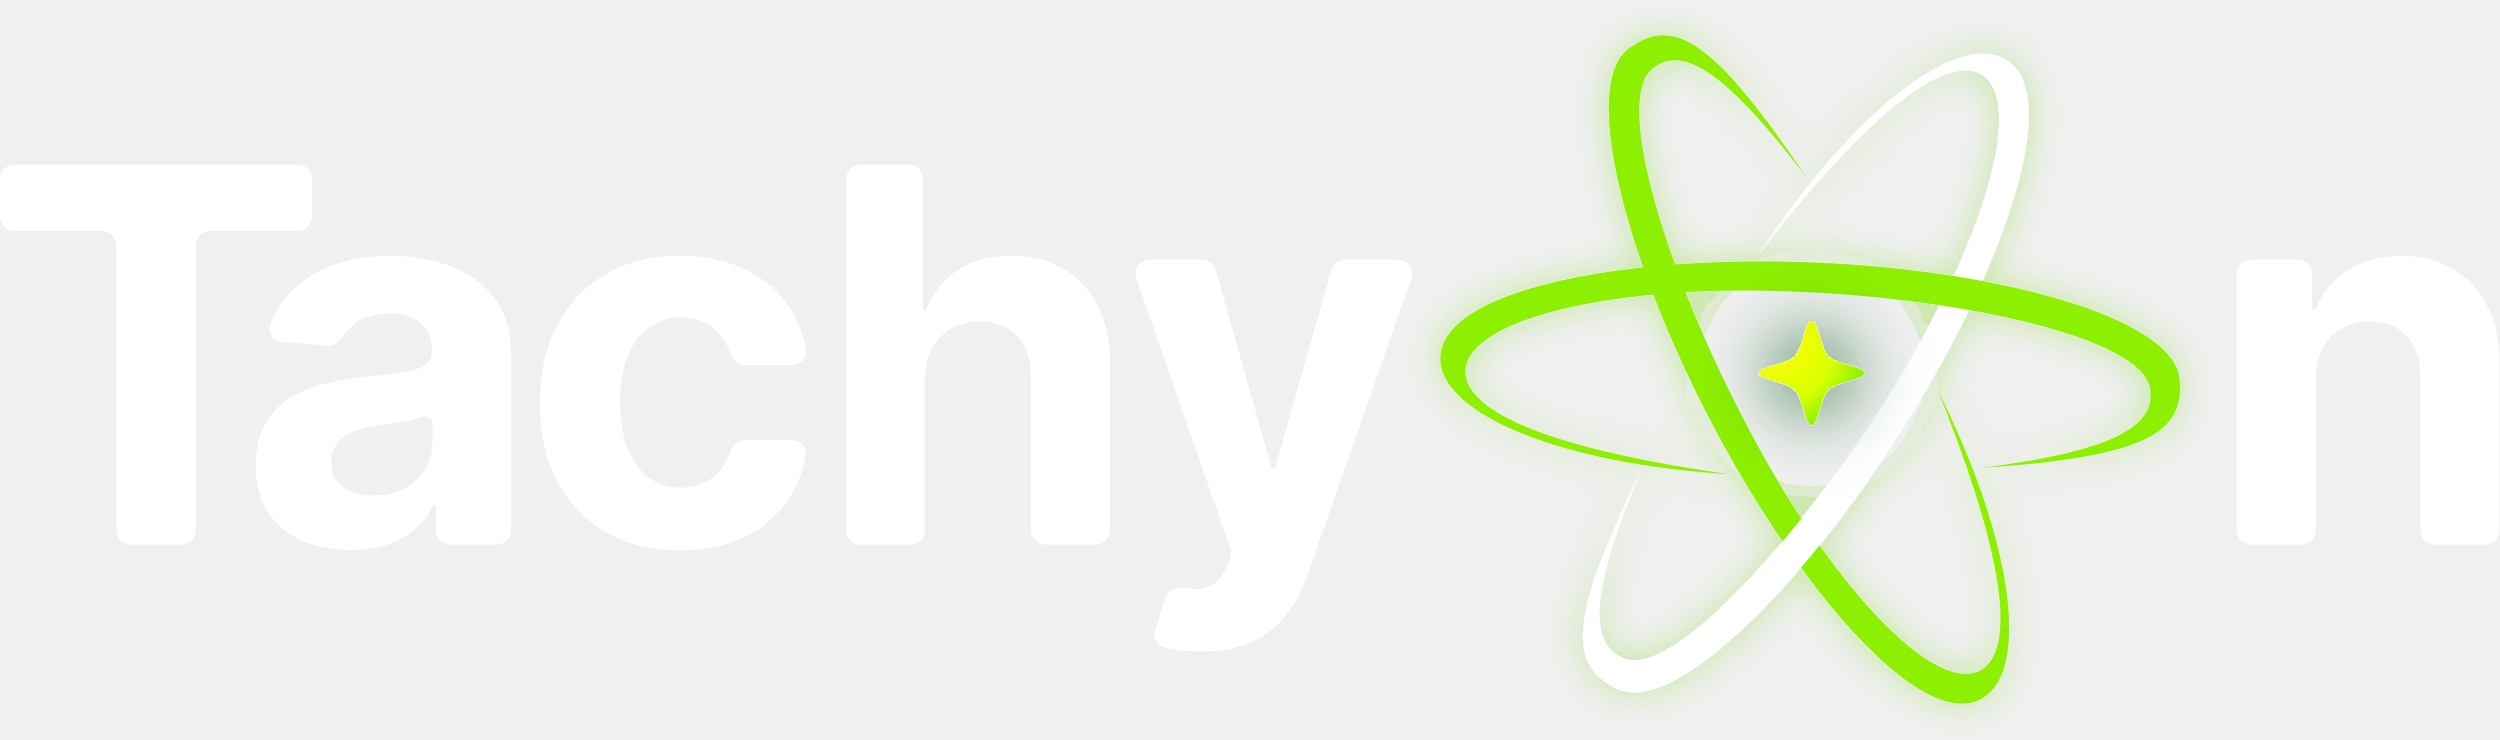
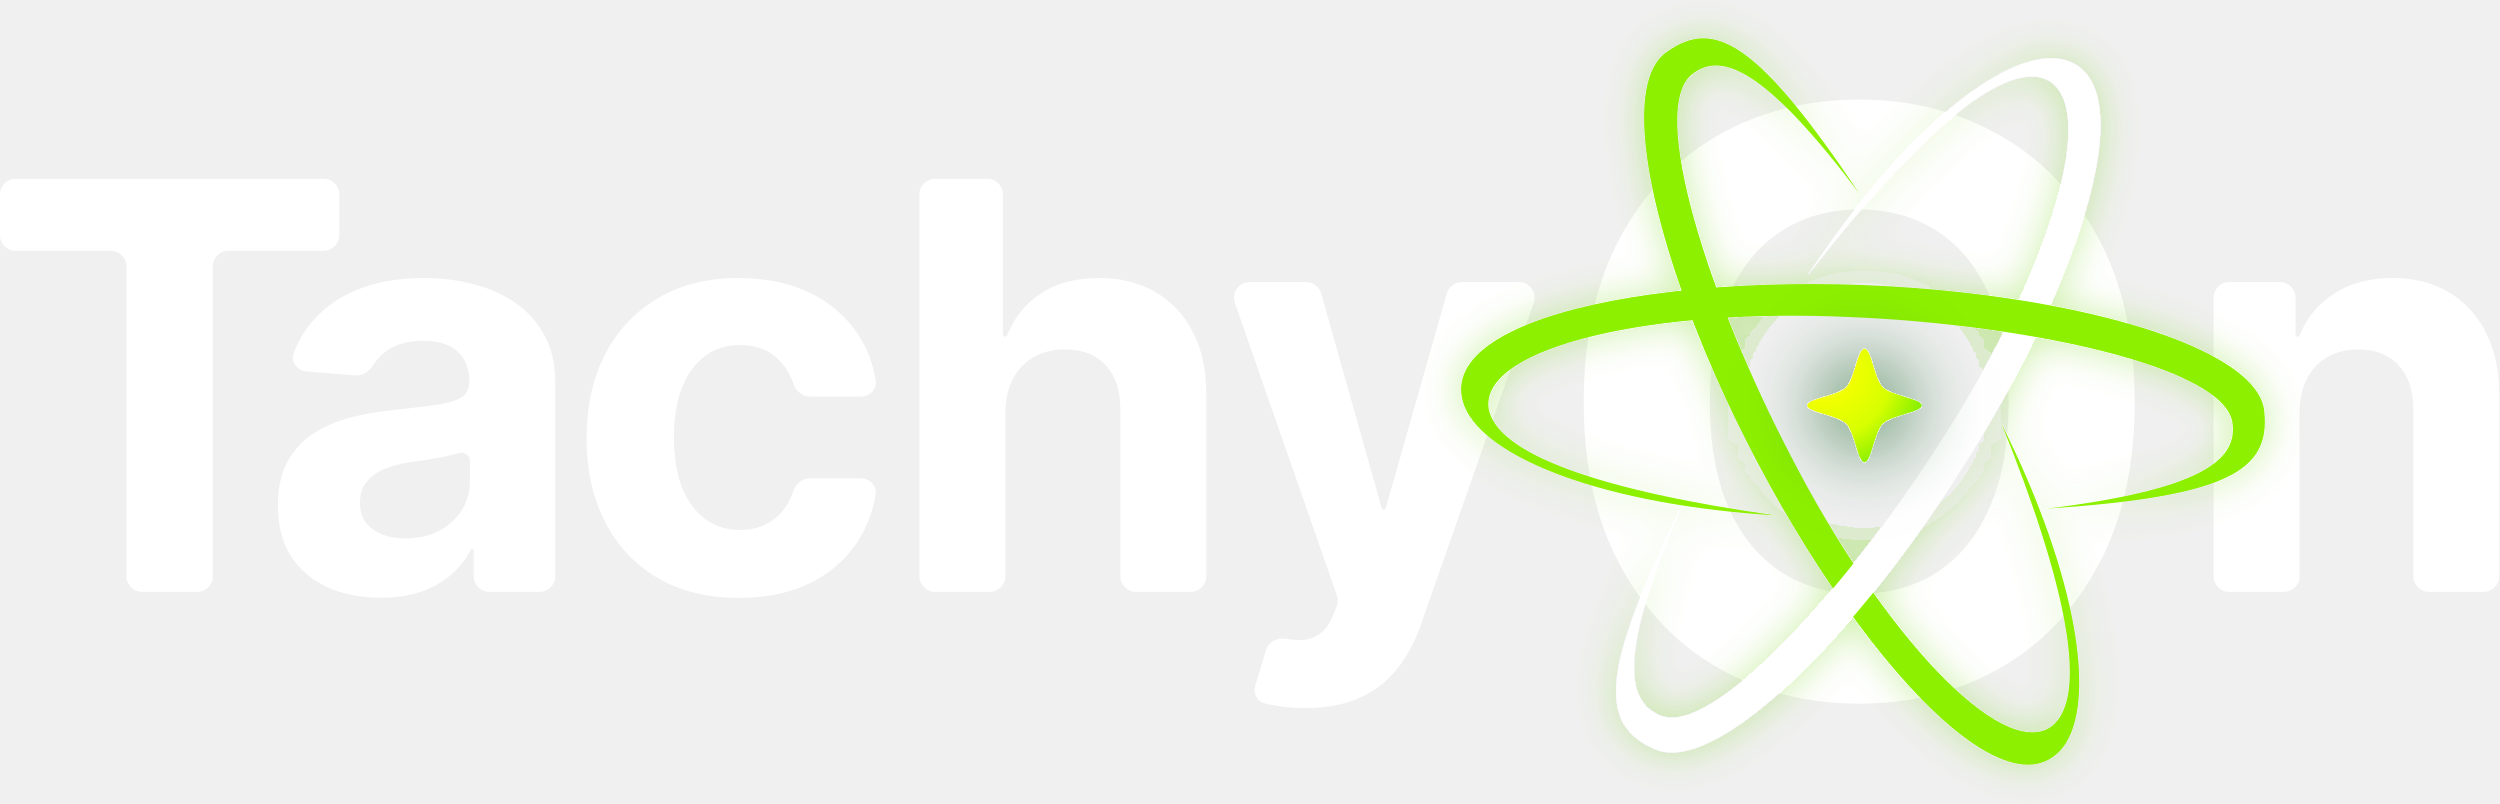
- <svg xmlns="http://www.w3.org/2000/svg" width="3121" height="923" viewBox="0 0 3121 923" fill="none">
+ <svg xmlns="http://www.w3.org/2000/svg" width="2872" height="923" viewBox="0 0 2872 923" fill="none">
  <g id="logo dark">
    <g id="Group 13">
      <g id="Group 10">
        <g id="Tachyon">
-           <path id="Vector" d="M2891 474.17V661.932C2891 671.873 2882.94 679.932 2873 679.932H2810.29C2800.35 679.932 2792.29 671.873 2792.29 661.932V342.02C2792.29 332.079 2800.35 324.02 2810.29 324.02H2868.37C2878.31 324.02 2886.37 332.079 2886.37 342.02V384.346C2886.37 385.709 2887.47 386.815 2888.83 386.815C2889.86 386.815 2890.78 386.18 2891.15 385.228C2899.1 365.276 2912.1 349.431 2930.16 337.691C2948.7 325.488 2971.17 319.386 2997.59 319.386C3022.3 319.386 3043.85 324.793 3062.24 335.606C3080.62 346.419 3094.91 361.867 3105.1 381.949C3115.3 401.876 3120.4 425.665 3120.4 453.316V661.932C3120.4 671.873 3112.34 679.932 3102.4 679.932H3039.69C3029.74 679.932 3021.69 671.873 3021.69 661.932V470.926C3021.84 449.145 3016.28 432.153 3005 419.95C2993.73 407.592 2978.2 401.413 2958.43 401.413C2945.14 401.413 2933.4 404.27 2923.21 409.986C2913.17 415.702 2905.29 424.043 2899.57 435.011C2894.01 445.824 2891.15 458.877 2891 474.17Z" fill="white" style="fill:white;fill-opacity:1;" />
+           <path id="Vector" d="M2641.71 474.17V661.932C2641.71 671.873 2633.65 679.932 2623.71 679.932H2561C2551.06 679.932 2543 671.873 2543 661.932V342.02C2543 332.079 2551.06 324.02 2561 324.02H2619.08C2629.02 324.02 2637.08 332.079 2637.08 342.02V384.346C2637.08 385.709 2638.18 386.815 2639.54 386.815C2640.57 386.815 2641.49 386.18 2641.86 385.228C2649.81 365.276 2662.81 349.431 2680.87 337.691C2699.41 325.488 2721.88 319.386 2748.3 319.386C2773.01 319.386 2794.56 324.793 2812.95 335.606C2831.33 346.419 2845.62 361.867 2855.81 381.949C2866.01 401.876 2871.11 425.665 2871.11 453.316V661.932C2871.11 671.873 2863.05 679.932 2853.11 679.932H2790.4C2780.45 679.932 2772.4 671.873 2772.4 661.932V470.926C2772.55 449.145 2766.99 432.153 2755.71 419.95C2744.44 407.592 2728.91 401.413 2709.14 401.413C2695.85 401.413 2684.11 404.27 2673.92 409.986C2663.88 415.702 2656 424.043 2650.28 435.011C2644.72 445.824 2641.86 458.877 2641.71 474.17Z" fill="white" style="fill:white;fill-opacity:1;" />
          <path id="Vector_2" d="M1499.48 813.398C1486.97 813.398 1475.23 812.394 1464.26 810.386C1460.22 809.694 1456.44 808.927 1452.92 808.084C1443.92 805.929 1439.42 796.451 1442.09 787.59L1454.4 746.826C1457.28 737.279 1467.35 732.089 1477.17 733.819C1482 734.669 1486.58 735.167 1490.91 735.311C1500.33 735.62 1508.44 733.457 1515.24 728.823C1522.19 724.189 1527.83 716.31 1532.15 705.188L1535.58 696.285C1537.1 692.309 1537.17 687.919 1535.77 683.897L1418.61 347.947C1414.53 336.248 1423.22 324.02 1435.61 324.02H1500.45C1508.51 324.02 1515.59 329.379 1517.78 337.136L1587.26 583.606C1587.56 584.663 1588.52 585.393 1589.62 585.393C1590.71 585.393 1591.68 584.666 1591.98 583.612L1662.13 337.094C1664.33 329.357 1671.4 324.02 1679.44 324.02H1744.96C1757.37 324.02 1766.05 336.273 1761.95 347.978L1632.02 718.396C1625.38 737.551 1616.34 754.234 1604.91 768.446C1593.63 782.812 1579.34 793.857 1562.04 801.581C1544.74 809.459 1523.89 813.398 1499.48 813.398Z" fill="white" style="fill:white;fill-opacity:1;" />
          <path id="Vector_3" d="M1154.97 474.17V661.932C1154.97 671.873 1146.91 679.932 1136.97 679.932H1074.26C1064.32 679.932 1056.26 671.873 1056.26 661.932V223.383C1056.26 213.442 1064.32 205.383 1074.26 205.383H1134.19C1144.13 205.383 1152.19 213.442 1152.19 223.383V384.344C1152.19 385.709 1153.29 386.815 1154.66 386.815C1155.68 386.815 1156.6 386.181 1156.98 385.23C1165.05 364.977 1177.82 349.054 1195.29 337.46C1213.2 325.411 1235.68 319.386 1262.71 319.386C1287.43 319.386 1308.98 324.793 1327.36 335.606C1345.9 346.265 1360.26 361.635 1370.46 381.717C1380.81 401.644 1385.91 425.511 1385.75 453.316V661.932C1385.75 671.873 1377.69 679.932 1367.75 679.932H1305.04C1295.1 679.932 1287.04 671.873 1287.04 661.932V470.926C1287.2 448.991 1281.64 431.921 1270.36 419.718C1259.24 407.514 1243.64 401.413 1223.55 401.413C1210.11 401.413 1198.22 404.27 1187.87 409.986C1177.67 415.701 1169.64 424.043 1163.77 435.011C1158.06 445.824 1155.12 458.877 1154.97 474.17Z" fill="white" style="fill:white;fill-opacity:1;" />
          <path id="Vector_4" d="M849.057 686.883C812.601 686.883 781.242 679.159 754.981 663.712C728.875 648.11 708.793 626.483 694.736 598.832C680.833 571.181 673.882 539.359 673.882 503.366C673.882 466.91 680.91 434.934 694.968 407.437C709.179 379.786 729.338 358.237 755.445 342.789C781.551 327.187 812.601 319.386 848.593 319.386C879.643 319.386 906.831 325.024 930.156 336.301C953.482 347.578 971.942 363.412 985.536 383.802C995.931 399.395 1002.76 417.066 1006.02 436.814C1007.69 446.974 999.377 455.633 989.079 455.633H930.398C921.474 455.633 914.14 448.994 911.314 440.529C907.658 429.577 901.89 420.323 894.009 412.766C882.887 401.799 868.289 396.315 850.215 396.315C834.922 396.315 821.56 400.486 810.129 408.827C798.852 417.015 790.047 428.986 783.714 444.743C777.38 460.499 774.214 479.577 774.214 501.976C774.214 524.684 777.303 543.993 783.482 559.904C789.816 575.815 798.698 587.941 810.129 596.283C821.56 604.625 834.922 608.796 850.215 608.796C861.492 608.796 871.61 606.478 880.57 601.844C889.684 597.21 897.176 590.49 903.046 581.685C906.489 576.564 909.252 570.863 911.332 564.581C914.138 556.111 921.471 549.477 930.393 549.477H988.96C999.303 549.477 1007.63 558.206 1005.9 568.403C1002.59 587.918 995.879 605.553 985.768 621.308C972.637 641.853 954.486 657.919 931.315 669.504C908.144 681.09 880.724 686.883 849.057 686.883Z" fill="white" style="fill:white;fill-opacity:1;" />
          <path id="Vector_5" d="M437.406 686.651C414.698 686.651 394.462 682.712 376.697 674.834C358.933 666.801 344.875 654.984 334.525 639.382C324.33 623.625 319.232 604.007 319.232 580.527C319.232 560.754 322.863 544.148 330.123 530.708C337.383 517.269 347.27 506.456 359.782 498.269C372.295 490.081 386.506 483.902 402.417 479.732C418.483 475.561 435.321 472.626 452.931 470.926C473.631 468.764 490.314 466.756 502.981 464.902C515.648 462.894 524.839 459.959 530.555 456.097C536.27 452.235 539.128 446.519 539.128 438.95V437.56C539.128 422.885 534.494 411.531 525.225 403.498C516.111 395.465 503.135 391.449 486.298 391.449C468.533 391.449 454.398 395.388 443.894 403.266C437.686 407.831 432.718 413.098 428.992 419.066C424.46 426.324 416.911 431.964 408.382 431.272L352.185 426.707C341.353 425.828 333.653 415.548 337.496 405.382C342.602 391.875 349.799 379.739 359.087 368.973C372.681 353.062 390.214 340.858 411.686 332.362C433.312 323.711 458.337 319.386 486.761 319.386C506.534 319.386 525.457 321.703 543.531 326.338C561.759 330.972 577.901 338.155 591.959 347.887C606.17 357.619 617.37 370.131 625.557 385.424C633.744 400.563 637.838 418.714 637.838 439.877V661.932C637.838 671.873 629.779 679.932 619.838 679.932H562.226C552.285 679.932 544.226 671.873 544.226 661.932V632.303C544.226 631.35 543.453 630.577 542.499 630.577C541.852 630.577 541.26 630.939 540.959 631.512C535.298 642.249 527.814 651.747 518.506 660.004C508.928 668.346 497.42 674.911 483.98 679.7C470.541 684.334 455.016 686.651 437.406 686.651ZM465.675 618.528C480.196 618.528 493.017 615.67 504.139 609.954C515.262 604.084 523.99 596.206 530.323 586.32C536.656 576.433 539.823 565.234 539.823 552.721V528.897C539.823 522.892 532.807 518.713 527.079 520.513C521.827 522.058 515.88 523.525 509.237 524.916C502.595 526.151 495.952 527.31 489.31 528.391C482.667 529.318 476.643 530.168 471.236 530.94C459.651 532.639 449.532 535.343 440.882 539.05C432.231 542.757 425.511 547.778 420.723 554.111C415.934 560.29 413.54 568.014 413.54 577.283C413.54 590.722 418.406 600.995 428.138 608.101C438.024 615.052 450.536 618.528 465.675 618.528Z" fill="white" style="fill:white;fill-opacity:1;" />
          <path id="Vector_6" d="M18 288.105C8.059 288.105 0 280.046 0 270.105L0 223.383C0 213.442 8.059 205.383 18 205.383H371.741C381.682 205.383 389.741 213.442 389.741 223.383V270.105C389.741 280.046 381.682 288.105 371.741 288.105H262.457C252.516 288.105 244.457 296.164 244.457 306.105V661.932C244.457 671.873 236.398 679.932 226.457 679.932H163.284C153.343 679.932 145.284 671.873 145.284 661.932V306.105C145.284 296.164 137.225 288.105 127.284 288.105H18Z" fill="white" style="fill:white;fill-opacity:1;" />
        </g>
-         <g id="Group 9" filter="url(#filter0_d_1_3)">
-           <path id="Orbital swoosh" d="M2418.56 485.884C2506.89 662.543 2528.97 808.287 2489.22 859.076C2411.94 954.03 2195.54 684.625 2078.51 404.18C2007.85 234.146 1985.77 92.819 2034.35 59.695C2089.55 19.947 2139.58 49.134 2256.61 223.584C2148.41 80.049 2098.38 59.695 2065.26 83.986C2010.06 121.526 2085.13 348.974 2177.87 525.633C2281.66 726.582 2418.56 874.534 2475.97 834.786C2520.13 801.662 2493.64 671.376 2418.56 485.884Z" fill="#8DF000" style="fill:#8DF000;fill:color(display-p3 0.553 0.941 0);fill-opacity:1;" />
-           <path id="Orbital swoosh_2" d="M2197.06 315.123C2305.92 150.492 2421.08 58.564 2484.88 67.53C2605.64 86.865 2480.4 408.539 2296.01 649.854C2184.07 795.907 2072.75 885.628 2019.83 860.198C1957.88 832.355 1956.76 774.455 2049.39 586.118C1979.12 751.37 1987.88 804.854 2025.43 821.34C2085.48 850.287 2244.92 671.721 2351.57 503.273C2473.75 313.142 2533.52 120.873 2470.46 91.121C2419.75 69.509 2320.18 157.527 2197.06 315.123Z" fill="white" style="fill:white;fill-opacity:1;" />
-           <path id="Orbital swoosh_3" d="M2160.23 592.173C1963.22 580.213 1826.03 526.454 1801.9 466.717C1758.26 352.465 2099.46 300.092 2400.64 339.116C2583.09 363.031 2716.46 414.584 2720.89 473.124C2727.76 540.701 2679.49 570.502 2470.07 584.455C2648.31 562.684 2688.94 528.468 2684.44 487.701C2679.49 421.228 2445.12 372.433 2245.91 364.291C2020.17 353.549 1823.78 397.923 1829.54 467.408C1836.18 522.131 1962.19 564.348 2160.23 592.173Z" fill="#8DF000" style="fill:#8DF000;fill:color(display-p3 0.553 0.941 0);fill-opacity:1;" />
-           <g id="Simplified four-point star" filter="url(#filter1_d_1_3)">
-             <path d="M2261.53 400.714C2269.42 400.714 2272.71 435.214 2282.57 444.978C2292.43 454.742 2327.28 457.996 2327.28 465.808C2327.28 473.619 2292.43 476.874 2282.57 486.638C2272.71 496.402 2269.42 530.901 2261.53 530.901C2253.65 530.901 2250.36 496.402 2240.5 486.638C2230.63 476.874 2195.79 473.619 2195.79 465.808C2195.79 457.996 2230.63 454.742 2240.5 444.978C2250.36 435.214 2253.65 400.714 2261.53 400.714Z" fill="url(#paint0_radial_1_3)" />
+         <g id="Group 14">
+           <path id="O" d="M2452.39 461.383C2452.39 535.049 2438.41 597.72 2410.47 649.397C2382.75 701.073 2344.91 740.545 2296.94 767.812C2249.2 794.86 2195.51 808.383 2135.89 808.383C2075.82 808.383 2021.92 794.75 1974.17 767.482C1926.43 740.215 1888.69 700.743 1860.97 649.067C1833.25 597.391 1819.39 534.829 1819.39 461.383C1819.39 387.717 1833.25 325.046 1860.97 273.37C1888.69 221.694 1926.43 182.332 1974.17 155.284C2021.92 128.017 2075.82 114.383 2135.89 114.383C2195.51 114.383 2249.2 128.017 2296.94 155.284C2344.91 182.332 2382.75 221.694 2410.47 273.37C2438.41 325.046 2452.39 387.717 2452.39 461.383ZM2307.5 461.383C2307.5 413.665 2300.35 373.424 2286.05 340.659C2271.97 307.894 2252.06 283.046 2226.31 266.113C2200.57 249.181 2170.43 240.715 2135.89 240.715C2101.34 240.715 2071.2 249.181 2045.46 266.113C2019.72 283.046 1999.69 307.894 1985.39 340.659C1971.31 373.424 1964.27 413.665 1964.27 461.383C1964.27 509.101 1971.31 549.343 1985.39 582.108C1999.69 614.873 2019.72 639.721 2045.46 656.653C2071.2 673.586 2101.34 682.052 2135.89 682.052C2170.43 682.052 2200.57 673.586 2226.31 656.653C2252.06 639.721 2271.97 614.873 2286.05 582.108C2300.35 549.343 2307.5 509.101 2307.5 461.383Z" fill="white" style="fill:white;fill-opacity:1;" />
+           <g id="Group 10_2" filter="url(#filter0_d_1_3)">
+             <path id="Orbital swoosh" d="M2298.95 485.884C2387.27 662.543 2409.35 808.287 2369.61 859.076C2292.32 954.03 2075.93 684.625 1958.89 404.18C1888.23 234.146 1866.15 92.819 1914.73 59.695C1969.94 19.947 2019.97 49.134 2137 223.584C2028.8 80.049 1978.77 59.695 1945.65 83.986C1890.44 121.526 1965.52 348.974 2058.26 525.633C2162.04 726.582 2298.95 874.534 2356.36 834.786C2400.52 801.662 2374.02 671.376 2298.95 485.884Z" fill="#8DF000" style="fill:#8DF000;fill:color(display-p3 0.553 0.941 0);fill-opacity:1;" />
+             <path id="Orbital swoosh_2" d="M2077.45 315.123C2186.31 150.492 2301.46 58.564 2365.26 67.53C2486.03 86.865 2360.78 408.539 2176.4 649.854C2064.46 795.907 1953.13 885.628 1900.22 860.198C1838.26 832.355 1837.15 774.455 1929.77 586.118C1859.5 751.37 1868.27 804.854 1905.82 821.34C1965.86 850.287 2125.3 671.721 2231.96 503.273C2354.13 313.142 2413.9 120.873 2350.85 91.121C2300.13 69.509 2200.57 157.527 2077.45 315.123Z" fill="white" style="fill:white;fill-opacity:1;" />
+             <path id="Orbital swoosh_3" d="M2040.61 592.173C1843.61 580.213 1706.42 526.454 1682.28 466.717C1638.65 352.465 1979.85 300.092 2281.02 339.116C2463.48 363.031 2596.84 414.584 2601.28 473.124C2608.14 540.701 2559.87 570.502 2350.45 584.455C2528.7 562.684 2569.33 528.468 2564.82 487.701C2559.87 421.228 2325.51 372.433 2126.3 364.291C1900.55 353.549 1704.16 397.923 1709.92 467.408C1716.56 522.131 1842.57 564.348 2040.61 592.173Z" fill="#8DF000" style="fill:#8DF000;fill:color(display-p3 0.553 0.941 0);fill-opacity:1;" />
+             <g id="Simplified four-point star" filter="url(#filter1_d_1_3)">
+               <path d="M2141.92 400.714C2149.81 400.714 2153.1 435.214 2162.96 444.978C2172.82 454.742 2207.67 457.996 2207.67 465.808C2207.67 473.619 2172.82 476.874 2162.96 486.638C2153.1 496.402 2149.81 530.901 2141.92 530.901C2134.03 530.901 2130.74 496.402 2120.88 486.638C2111.02 476.874 2076.18 473.619 2076.18 465.808C2076.18 457.996 2111.02 454.742 2120.88 444.978C2130.74 435.214 2134.03 400.714 2141.92 400.714Z" fill="url(#paint0_radial_1_3)" />
+             </g>
          </g>
        </g>
      </g>
    </g>
  </g>
  <defs>
-     <filter id="filter0_d_1_3" x="1754.11" y="0" width="1011.4" height="922.502" filterUnits="userSpaceOnUse" color-interpolation-filters="sRGB">
+     <filter id="filter0_d_1_3" x="1634.49" y="0" width="1011.4" height="922.502" filterUnits="userSpaceOnUse" color-interpolation-filters="sRGB">
      <feFlood flood-opacity="0" result="BackgroundImageFix" />
      <feColorMatrix in="SourceAlpha" type="matrix" values="0 0 0 0 0 0 0 0 0 0 0 0 0 0 0 0 0 0 127 0" result="hardAlpha" />
      <feOffset />
      <feGaussianBlur stdDeviation="22" />
      <feComposite in2="hardAlpha" operator="out" />
      <feColorMatrix type="matrix" values="0 0 0 0 0.494 0 0 0 0 0.837 0 0 0 0 0.125 0 0 0 0.4 0" />
      <feBlend mode="normal" in2="BackgroundImageFix" result="effect1_dropShadow_1_3" />
      <feBlend mode="normal" in="SourceGraphic" in2="effect1_dropShadow_1_3" result="shape" />
    </filter>
-     <filter id="filter1_d_1_3" x="2105.79" y="310.714" width="311.49" height="310.188" filterUnits="userSpaceOnUse" color-interpolation-filters="sRGB">
+     <filter id="filter1_d_1_3" x="1986.18" y="310.714" width="311.49" height="310.188" filterUnits="userSpaceOnUse" color-interpolation-filters="sRGB">
      <feFlood flood-opacity="0" result="BackgroundImageFix" />
      <feColorMatrix in="SourceAlpha" type="matrix" values="0 0 0 0 0 0 0 0 0 0 0 0 0 0 0 0 0 0 127 0" result="hardAlpha" />
      <feOffset />
      <feGaussianBlur stdDeviation="45" />
      <feComposite in2="hardAlpha" operator="out" />
      <feColorMatrix type="matrix" values="0 0 0 0 0.04 0 0 0 0 0.357 0 0 0 0 0.109 0 0 0 1 0" />
      <feBlend mode="normal" in2="BackgroundImageFix" result="effect1_dropShadow_1_3" />
      <feBlend mode="normal" in="SourceGraphic" in2="effect1_dropShadow_1_3" result="shape" />
    </filter>
-     <radialGradient id="paint0_radial_1_3" cx="0" cy="0" r="1" gradientUnits="userSpaceOnUse" gradientTransform="translate(2216.62 428.053) rotate(45.9392) scale(112.324 113.447)">
+     <radialGradient id="paint0_radial_1_3" cx="0" cy="0" r="1" gradientUnits="userSpaceOnUse" gradientTransform="translate(2097.01 428.053) rotate(45.9392) scale(112.324 113.447)">
      <stop stop-color="#F2F79C" style="stop-color:#F2F79C;stop-color:color(display-p3 0.951 0.97 0.611);stop-opacity:1;" />
      <stop offset="0.288" stop-color="#F1FF00" style="stop-color:#F1FF00;stop-color:color(display-p3 0.945 1 0);stop-opacity:1;" />
      <stop offset="0.668" stop-color="#D7FF00" style="stop-color:#D7FF00;stop-color:color(display-p3 0.843 1 0);stop-opacity:1;" />
      <stop offset="1" stop-color="#8DF000" style="stop-color:#8DF000;stop-color:color(display-p3 0.553 0.941 0);stop-opacity:1;" />
    </radialGradient>
  </defs>
</svg>
